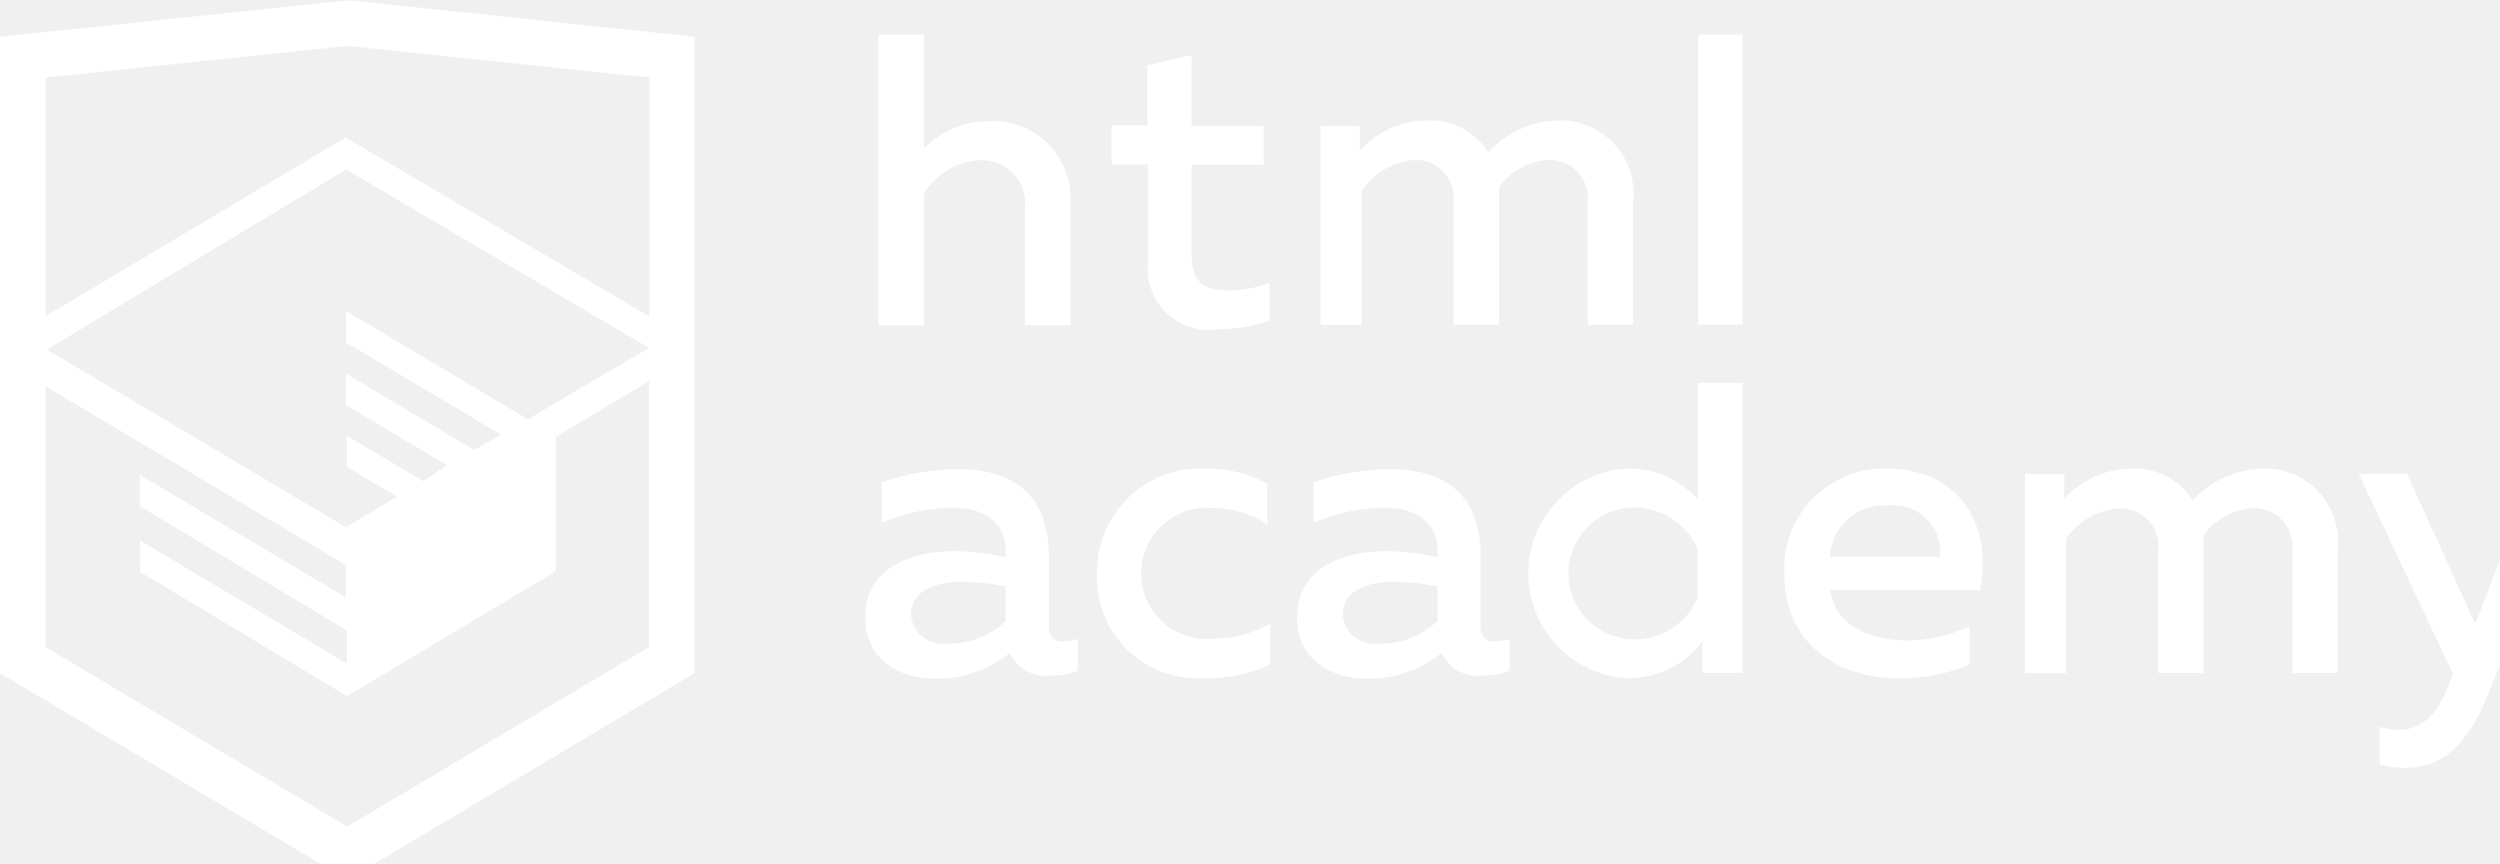
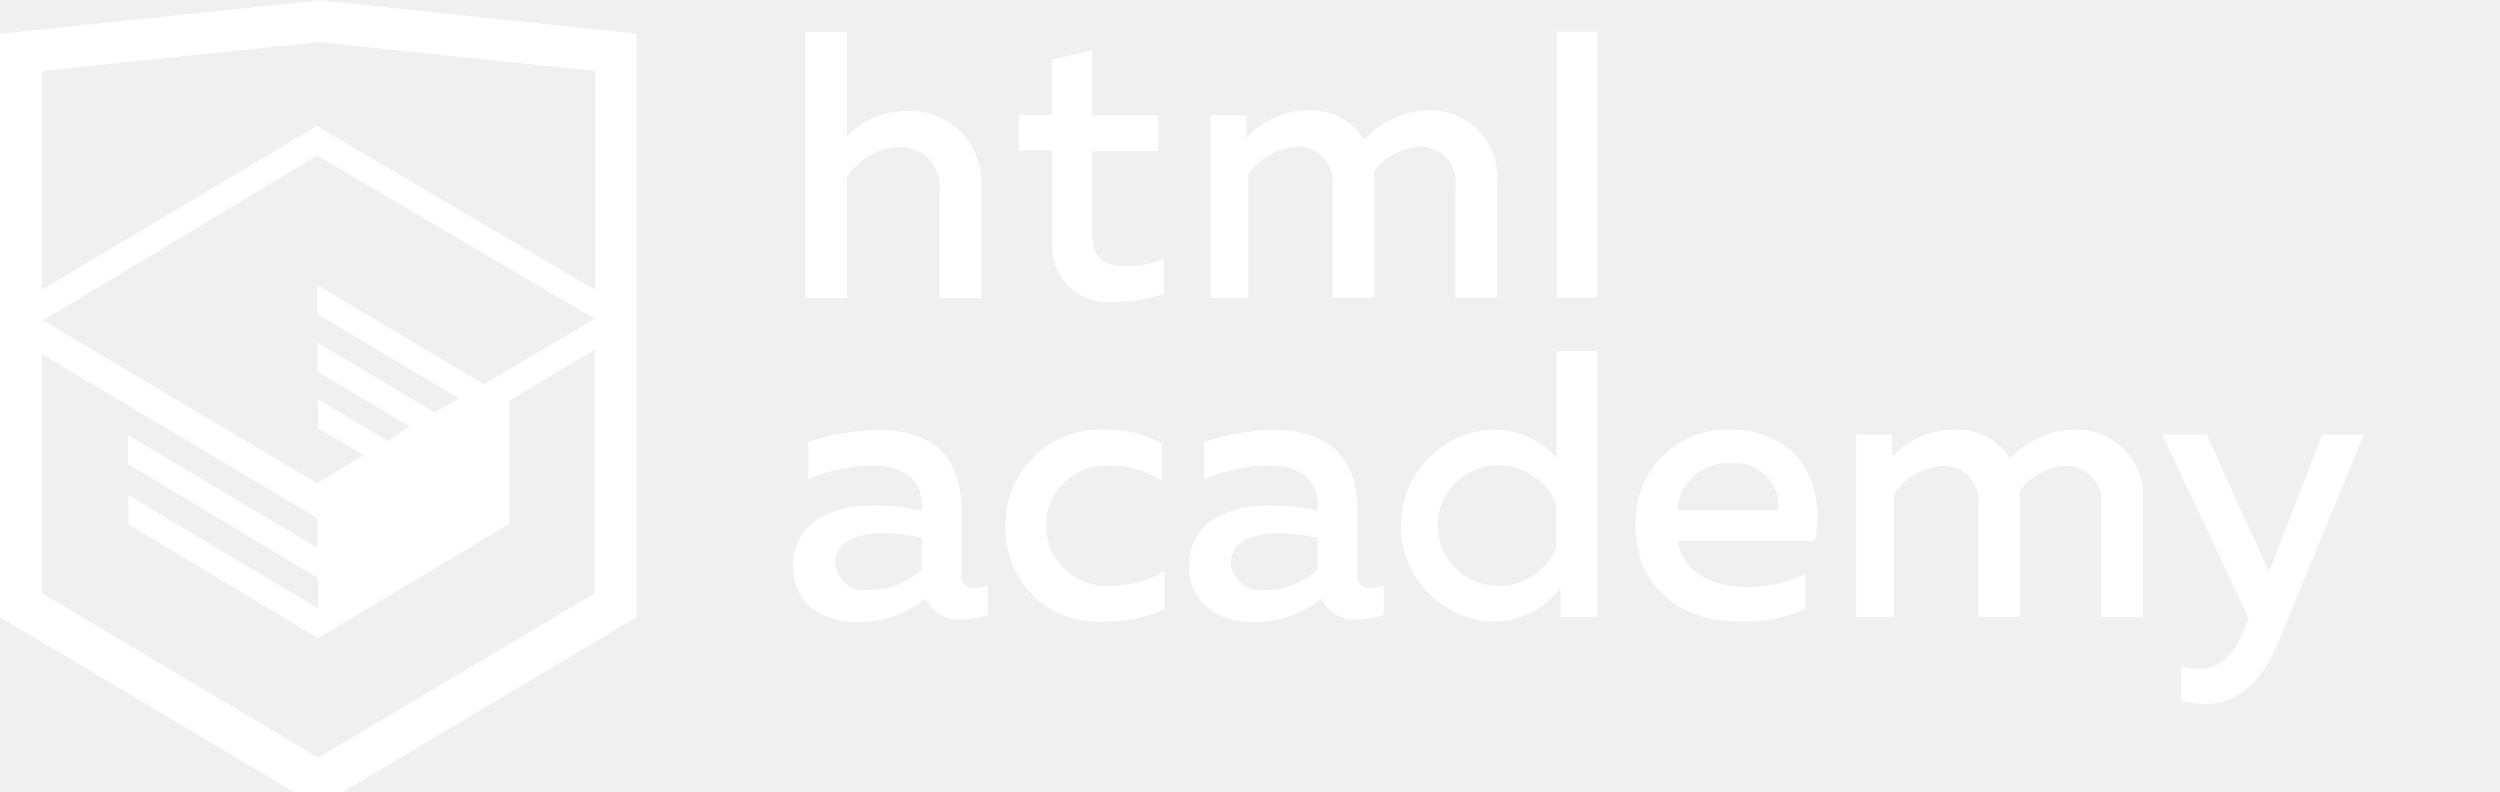
- <svg xmlns="http://www.w3.org/2000/svg" id="Layer_1" data-name="Layer 1" viewBox="0 0 110 38">
+ <svg xmlns="http://www.w3.org/2000/svg" id="Layer_1" data-name="Layer 1" viewBox="0 0 120 38">
  <path d="M401.93,351.51a2.07,2.07,0,0,0,.58-0.11v1.4a3.41,3.41,0,0,1-1.24.22,1.75,1.75,0,0,1-1.75-1,5.08,5.08,0,0,1-3.3,1.13c-1.59,0-3.06-.87-3.06-2.68,0-2.24,2.08-2.93,3.9-2.93a11.63,11.63,0,0,1,2.28.26v-0.31c0-1.09-.8-1.86-2.3-1.86a7.79,7.79,0,0,0-3.15.67v-1.79a10.72,10.72,0,0,1,3.35-.58c2.48,0,4,1.18,4,3.83v3.14A0.57,0.57,0,0,0,401.93,351.51Zm-6.76-1.19a1.42,1.42,0,0,0,1.64,1.29,3.56,3.56,0,0,0,2.53-1V349.1a10.21,10.21,0,0,0-1.9-.22C396.34,348.89,395.17,349.23,395.17,350.33Z" transform="translate(-355.09 -323.29)" fill="#fff" />
  <path d="M408.15,343.91a5.29,5.29,0,0,1,2.7.67v1.79a4.28,4.28,0,0,0-2.42-.73,2.89,2.89,0,1,0,0,5.76,5.26,5.26,0,0,0,2.55-.67v1.8a6.58,6.58,0,0,1-2.9.6,4.42,4.42,0,0,1-4.72-4.54A4.54,4.54,0,0,1,408.15,343.91Z" transform="translate(-355.09 -323.29)" fill="#fff" />
  <path d="M420.93,351.51a2.07,2.07,0,0,0,.58-0.11v1.4a3.41,3.41,0,0,1-1.24.22,1.75,1.75,0,0,1-1.75-1,5.08,5.08,0,0,1-3.3,1.13c-1.59,0-3.06-.87-3.06-2.68,0-2.24,2.08-2.93,3.9-2.93a11.63,11.63,0,0,1,2.28.26v-0.31c0-1.09-.8-1.86-2.3-1.86a7.79,7.79,0,0,0-3.15.67v-1.79a10.72,10.72,0,0,1,3.35-.58c2.48,0,4,1.18,4,3.83v3.14A0.57,0.57,0,0,0,420.93,351.51Zm-6.76-1.19a1.42,1.42,0,0,0,1.64,1.29,3.56,3.56,0,0,0,2.53-1V349.1a10.21,10.21,0,0,0-1.9-.22C415.33,348.89,414.17,349.23,414.17,350.33Z" transform="translate(-355.09 -323.29)" fill="#fff" />
  <path d="M431.76,340.14V352.9H430v-1.39a4.07,4.07,0,0,1-3.35,1.62,4.62,4.62,0,0,1,0-9.22,4,4,0,0,1,3.15,1.37v-5.14h2ZM427,345.62a2.9,2.9,0,0,0,0,5.8,3,3,0,0,0,2.79-1.84v-2.13A3.06,3.06,0,0,0,427,345.62Z" transform="translate(-355.09 -323.29)" fill="#fff" />
  <path d="M438.08,343.91c3.48,0,4.68,2.81,4.12,5.34h-6.58c0.22,1.57,1.75,2.22,3.35,2.22a6.41,6.41,0,0,0,2.77-.62v1.68a7.5,7.5,0,0,1-3.14.6c-2.68,0-5-1.53-5-4.61A4.39,4.39,0,0,1,438.08,343.91Zm0.09,1.62a2.39,2.39,0,0,0-2.57,2.26h4.85A2.06,2.06,0,0,0,438.17,345.53Z" transform="translate(-355.09 -323.29)" fill="#fff" />
  <path d="M444.19,352.9v-8.75h1.73v1.09a4,4,0,0,1,2.92-1.33,3,3,0,0,1,2.73,1.4,4.33,4.33,0,0,1,3.06-1.4,3.21,3.21,0,0,1,3.32,3.52v5.47h-2v-5.41a1.67,1.67,0,0,0-1.73-1.84,2.94,2.94,0,0,0-2.17,1.18c0,0.2,0,.4,0,0.6v5.47h-2v-5.41a1.67,1.67,0,0,0-1.73-1.84,3.11,3.11,0,0,0-2.32,1.35v5.91h-2Z" transform="translate(-355.09 -323.29)" fill="#fff" />
  <path d="M466.56,344.15h2l-4.1,9.93c-0.95,2.28-2.19,3-3.52,3a5,5,0,0,1-1.15-.15v-1.66a3,3,0,0,0,.89.13c0.95,0,1.66-.67,2.17-2l0.18-.44-4.16-8.82H461l3,6.6Z" transform="translate(-355.09 -323.29)" fill="#fff" />
  <path d="M395.75,324.82v5a4,4,0,0,1,2.83-1.2,3.41,3.41,0,0,1,3.61,3.57v5.41h-2v-5.16a1.9,1.9,0,0,0-2-2.1,3.08,3.08,0,0,0-2.44,1.46v5.8h-2V324.82h2Z" transform="translate(-355.09 -323.29)" fill="#fff" />
  <path d="M407.52,325.71v3.12h3.17v1.71h-3.17v4c0,1.15.53,1.53,1.66,1.53a4.71,4.71,0,0,0,1.77-.35v1.68a7.14,7.14,0,0,1-2.35.38,2.68,2.68,0,0,1-3-2.88v-4.38H404v-1.71h1.57v-2.64Z" transform="translate(-355.09 -323.29)" fill="#fff" />
  <path d="M413.19,337.58v-8.75h1.73v1.09a4,4,0,0,1,2.92-1.33,3,3,0,0,1,2.73,1.4,4.33,4.33,0,0,1,3.06-1.4,3.21,3.21,0,0,1,3.32,3.52v5.47h-2v-5.41a1.67,1.67,0,0,0-1.73-1.84,2.94,2.94,0,0,0-2.17,1.18c0,0.2,0,.4,0,0.6v5.47h-2v-5.41a1.67,1.67,0,0,0-1.73-1.84,3.11,3.11,0,0,0-2.32,1.35v5.91h-2Z" transform="translate(-355.09 -323.29)" fill="#fff" />
  <rect x="74.72" y="1.52" width="1.95" height="12.76" fill="#fff" />
  <path d="M370.53,323.31l-0.16,0-15.28,1.6v28L370.37,362l15.28-9.09v-28Zm13.12,28.45-13.28,7.9-13.28-7.9V340.28l13.22,7.87,0,1.43-9.07-5.4v1.38l9.11,5.47,0,1.46-9.1-5.42v1.38l9.11,5.47h0l9.19-5.5v-1.39h0v-4.52l4.1-2.45v11.67Zm0-13.16L380,340.74h0l-1.68,1-8-4.76v1.38l6.84,4.07-0.06,0-0.15.09-1,.57-5.64-3.36v1.38l4.45,2.65-1.05.7,0,0-3.36-2v1.38l2.21,1.3-2.25,1.35-13.16-7.82,13.17-7.92h0Zm0-1.39-13.35-7.87h0l-13.2,7.86v-10.5l13.28-1.39,13.28,1.39v10.51Z" transform="translate(-355.09 -323.29)" fill="#fff" />
</svg>
